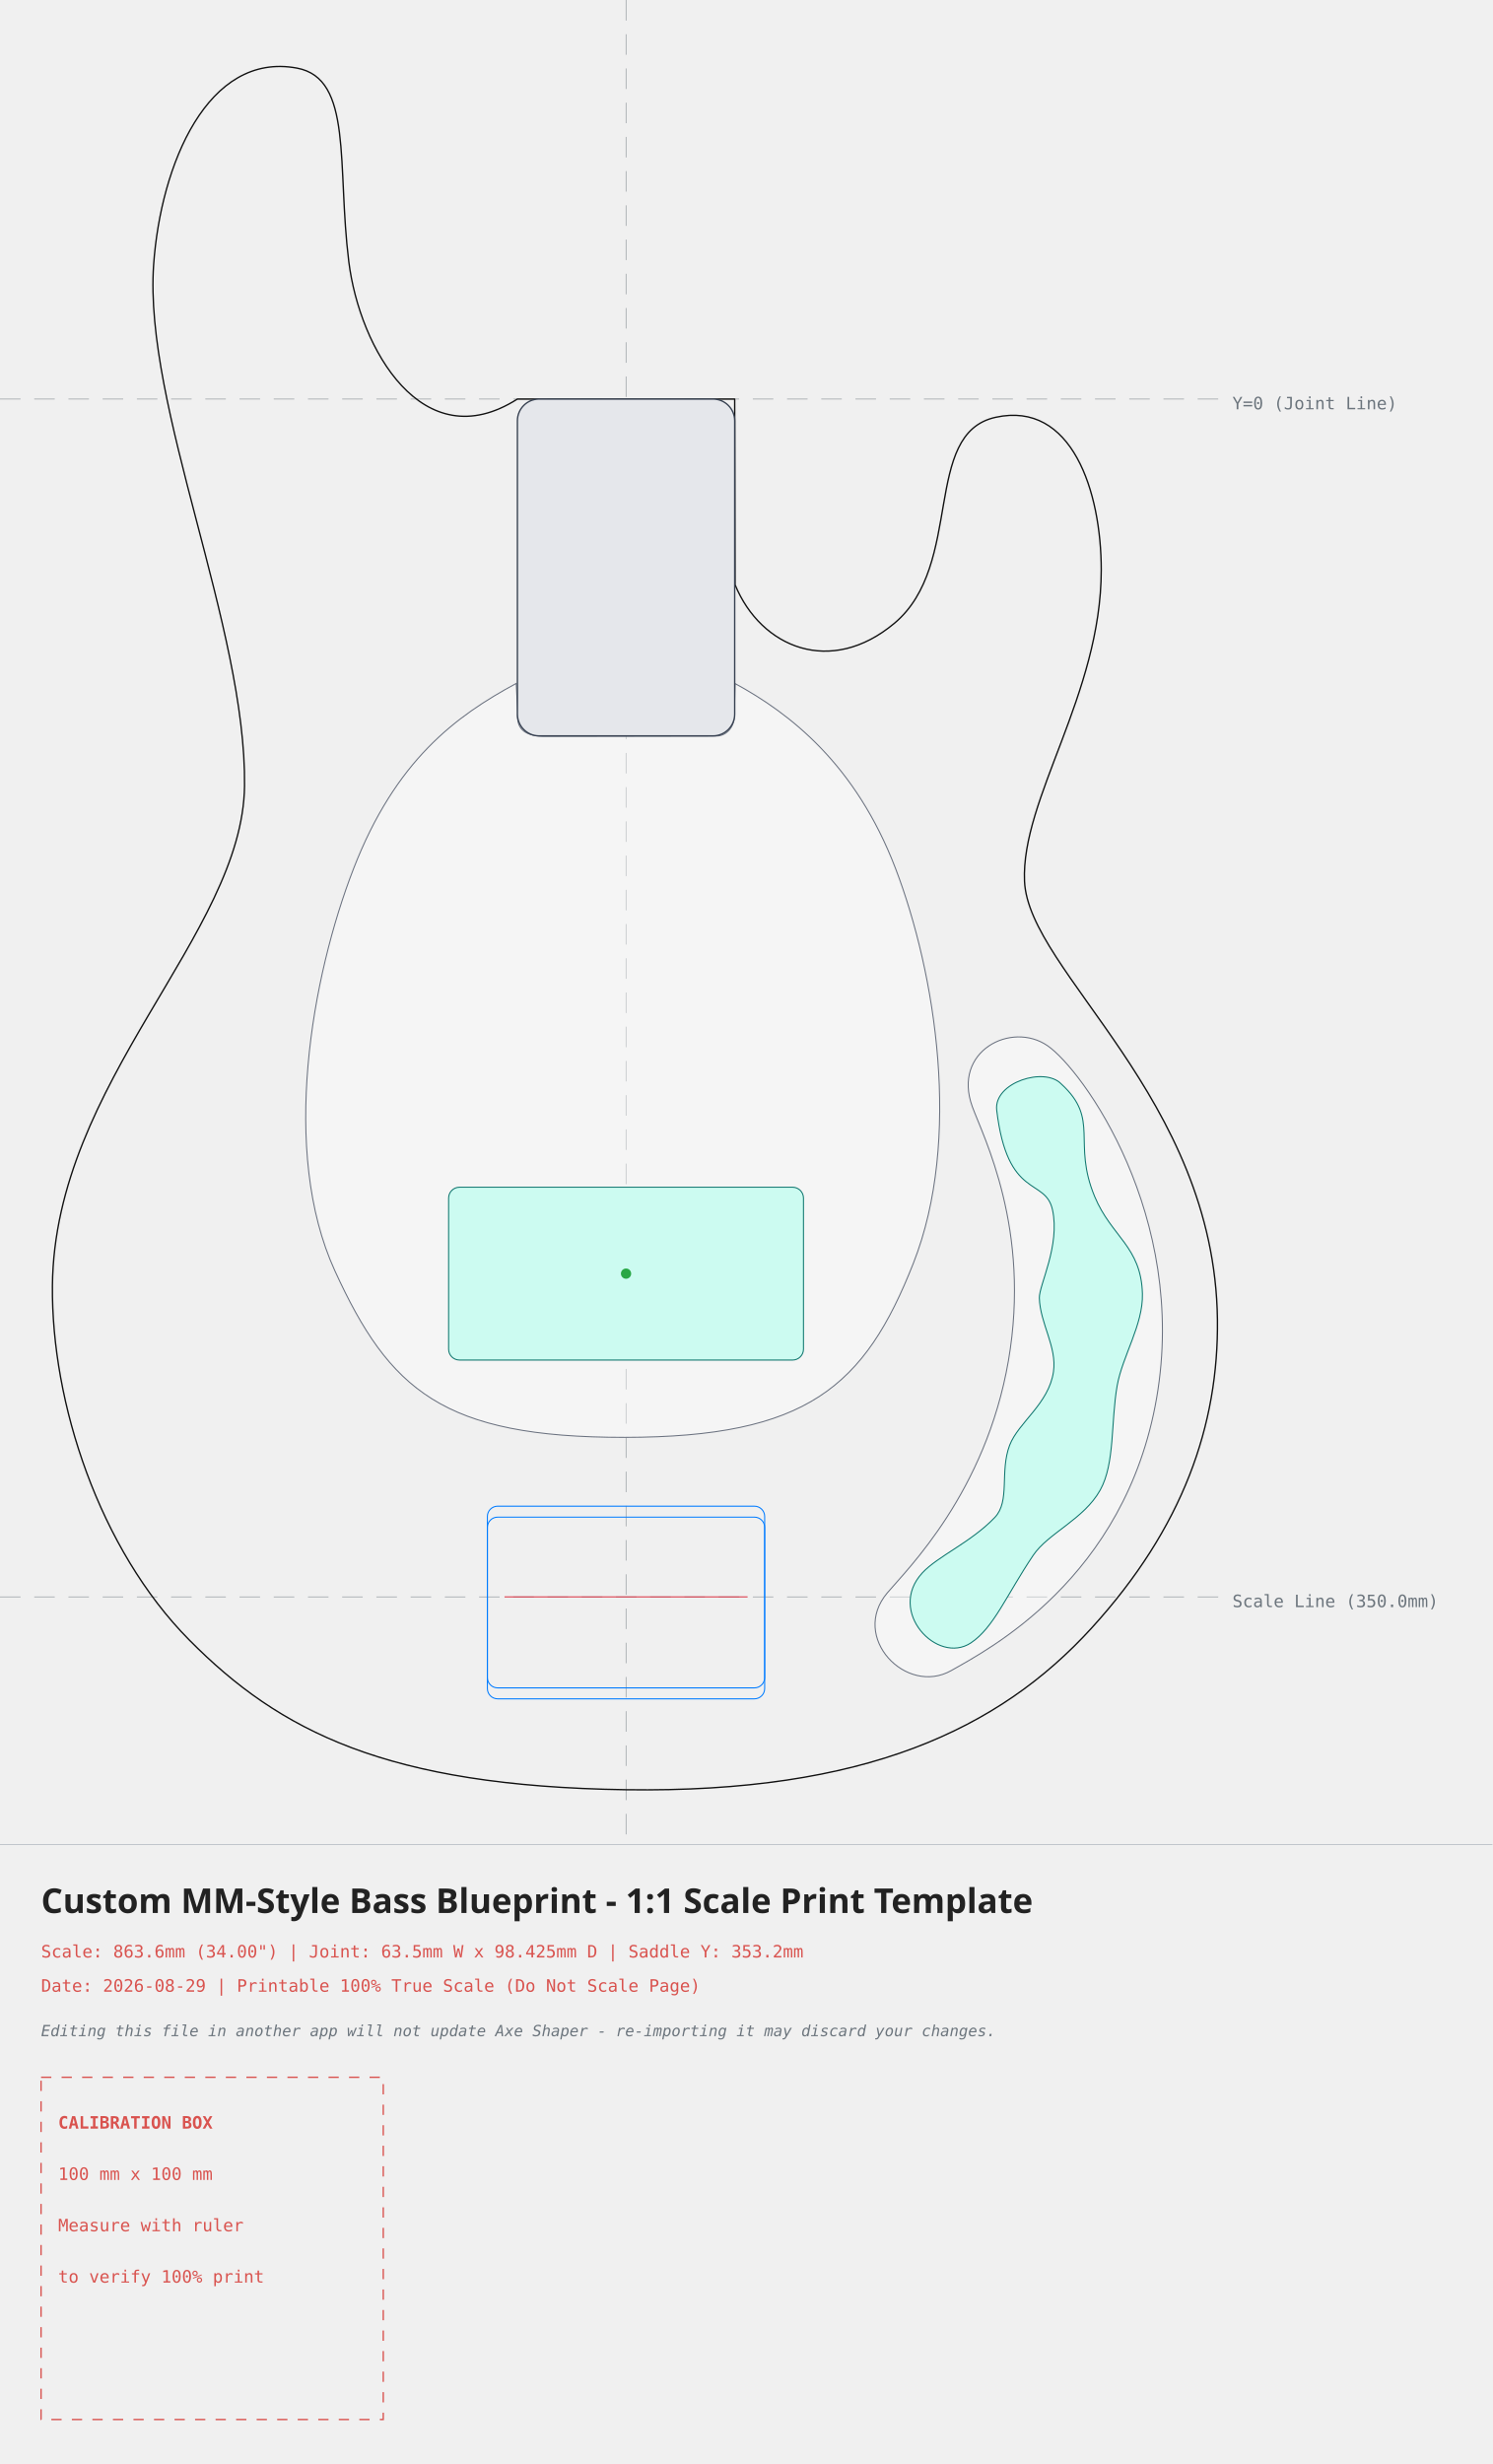
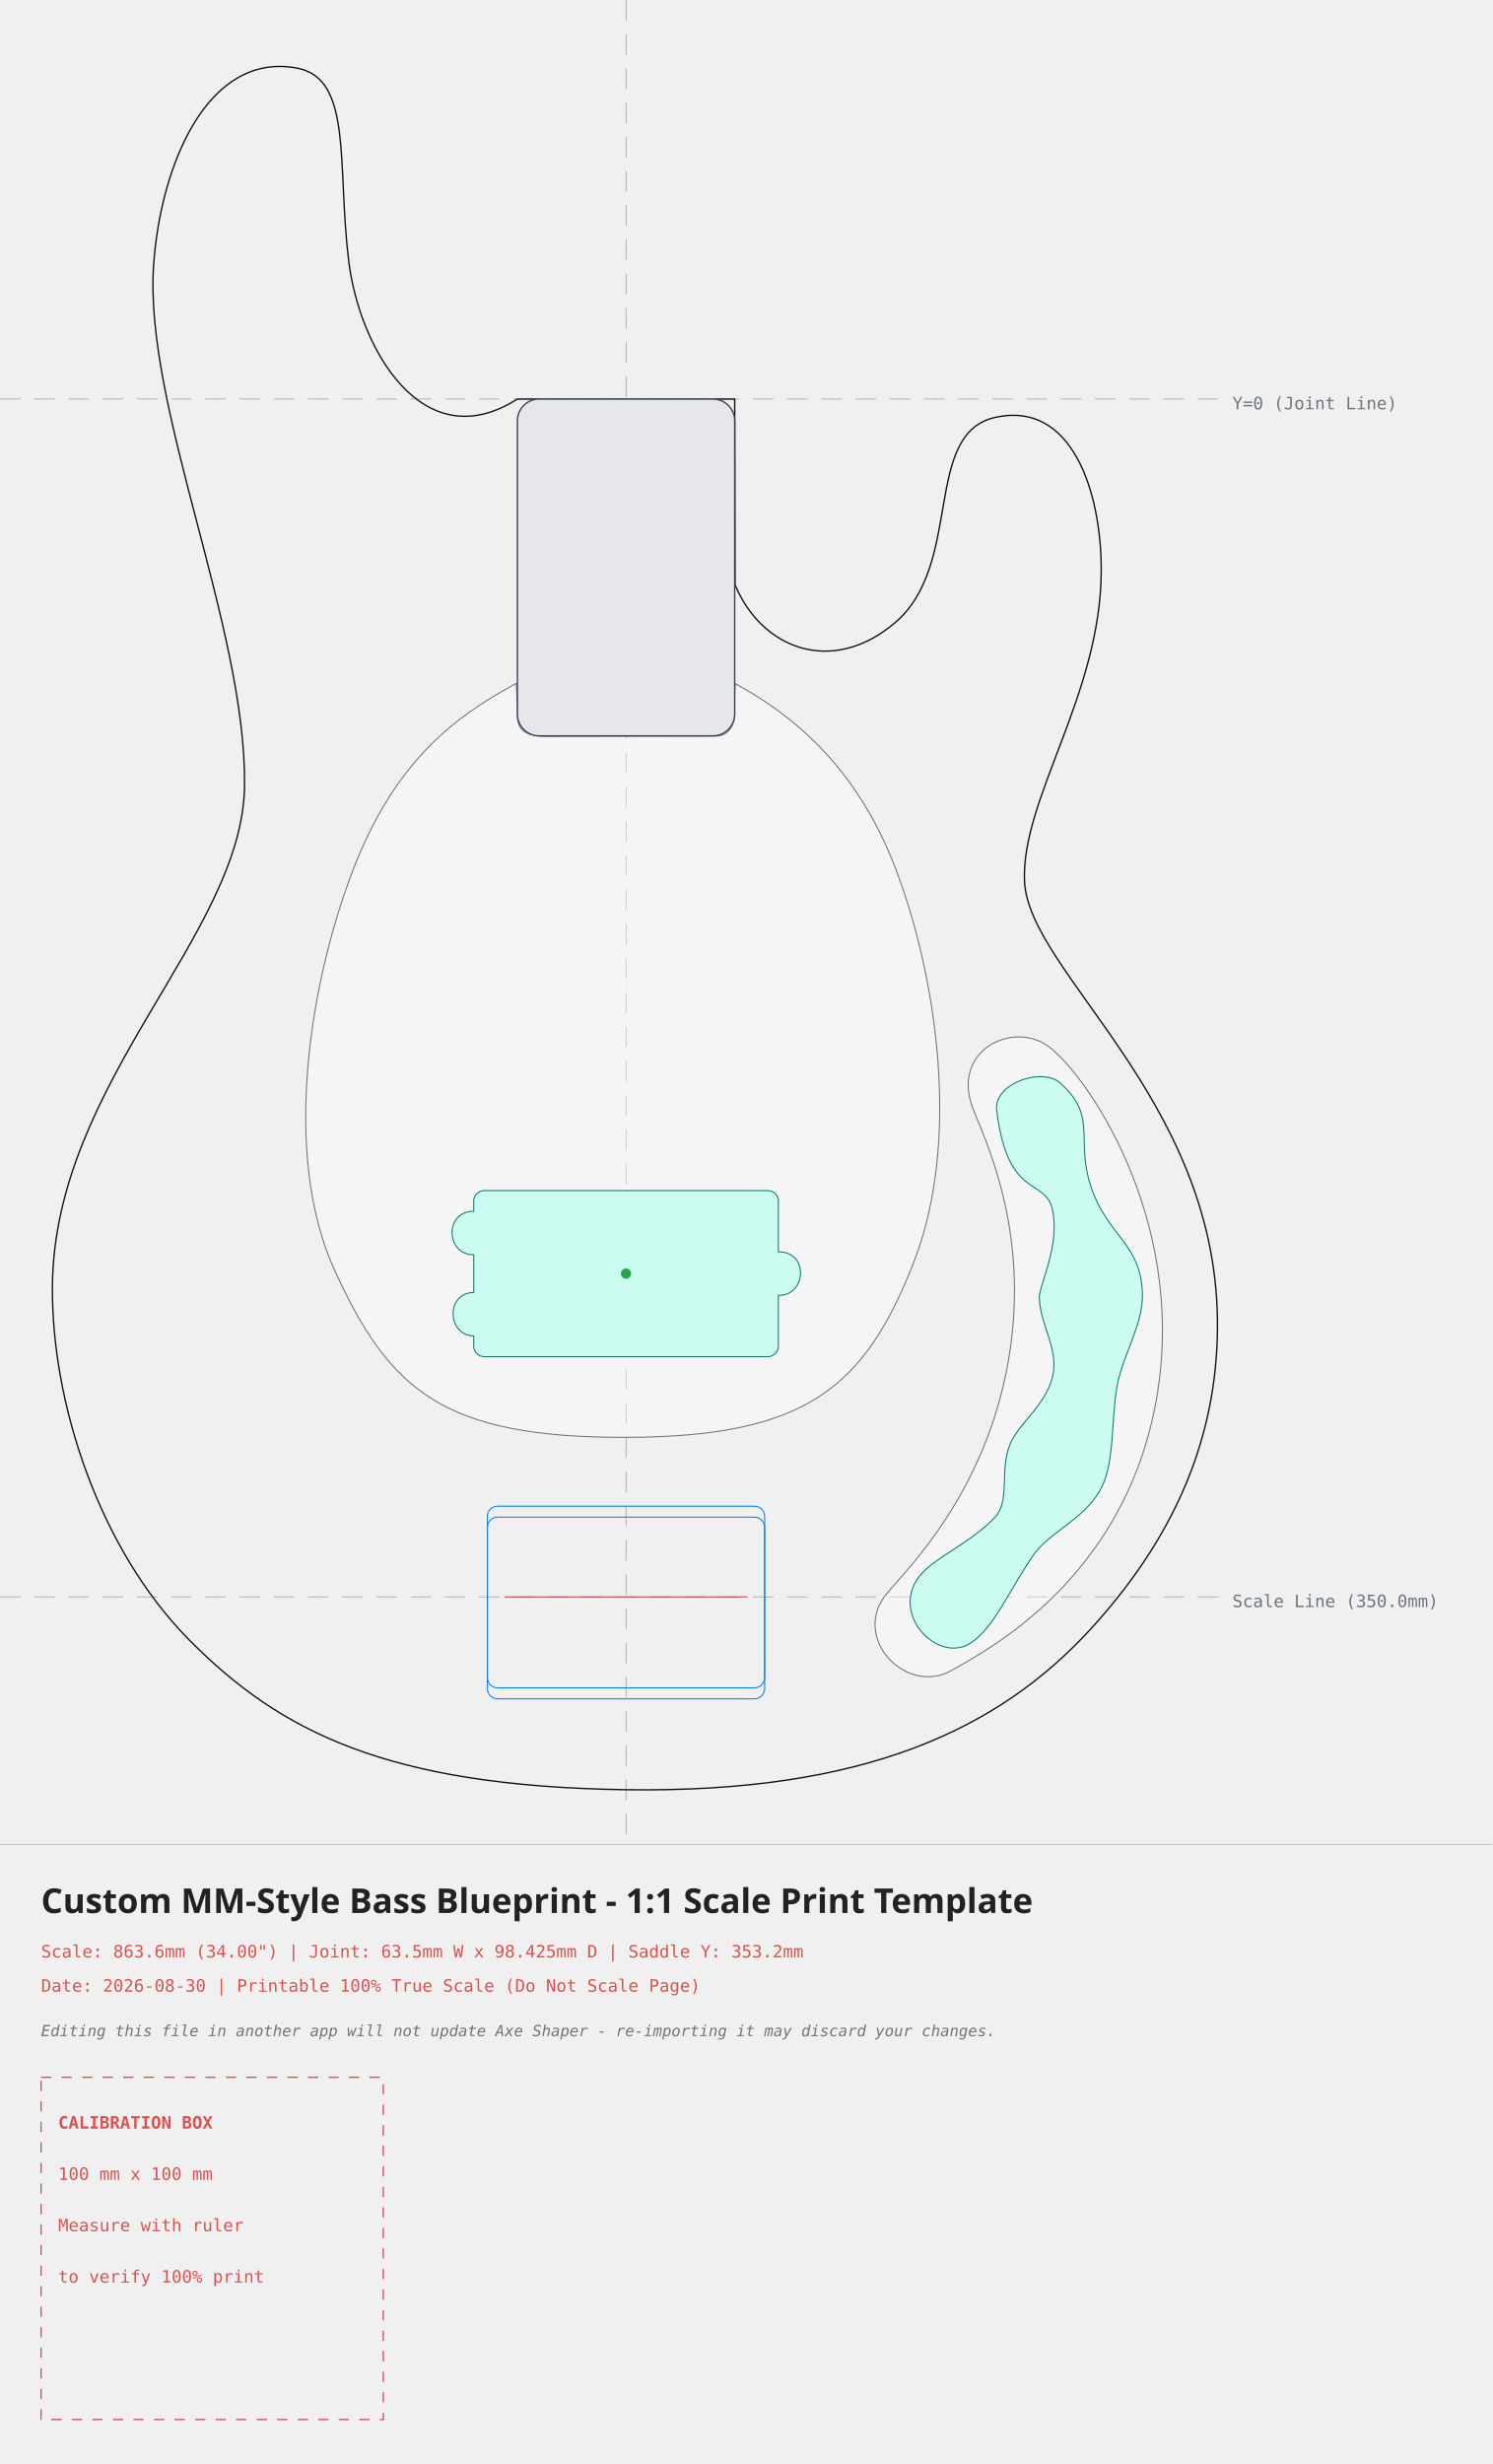
<svg xmlns="http://www.w3.org/2000/svg" width="436.14mm" height="719.97mm" viewBox="-182.95 -116.60 436.14 719.97">
  <style>
    .body-line { fill: none; stroke: #111111; stroke-width: 0.4; stroke-linecap: round; stroke-linejoin: round; }
    .edge-inset { fill: none; stroke: #555555; stroke-width: 0.3; stroke-dasharray: 3,2; }
    .neck-pocket { fill: #e5e7eb; stroke: #374151; stroke-width: 0.4; }
    .pickup-rout { fill: #ccfbf1; stroke: #0f766e; stroke-width: 0.3; }
    .pickup-cover { fill: none; stroke: #111111; stroke-width: 0.3; }
    .bridge-rout { fill: none; stroke: #007bff; stroke-width: 0.3; }
    .back-route { fill: #f3e8ff; stroke: #7e22ce; stroke-width: 0.3; stroke-dasharray: 3,2; }
    .front-route { fill: #ccfbf1; stroke: #0f766e; stroke-width: 0.3; }
    .pickguard { fill: #ffffff; fill-opacity: 0.35; stroke: #6b7280; stroke-width: 0.3; }
    .center-axis { fill: none; stroke: #6c757d; stroke-width: 0.2; stroke-dasharray: 6,4; opacity: 0.7; }
    .calibration-box { fill: none; stroke: #d9534f; stroke-width: 0.4; stroke-dasharray: 3,3; }
    .band-rule { fill: none; stroke: #adb5bd; stroke-width: 0.2; }
    .text-label { font-family: monospace, sans-serif; font-size: 5px; fill: #d9534f; }
    .disclaimer-label { font-family: monospace, sans-serif; font-size: 4.5px; font-style: italic; fill: #6c757d; }
    .axis-label { font-family: monospace, sans-serif; font-size: 5px; fill: #6c757d; }
    .title-label { font-family: sans-serif; font-size: 10px; font-weight: bold; fill: #222222; }
  </style>
  <g>
    <line x1="0" y1="-116.60" x2="0" y2="422.37" class="center-axis" />
    <line x1="-182.95" y1="0" x2="173.19" y2="0" class="center-axis" />
    <text x="177.19" y="3" class="axis-label">Y=0 (Joint Line)</text>
    <line x1="-182.95" y1="350.00" x2="173.19" y2="350.00" class="center-axis" stroke="#007bff" />
    <text x="177.19" y="353.00" class="axis-label" fill="#007bff">Scale Line (350.0mm)</text>
    <path d="M -31.75 0.00 C -59.41 17.65, -77.85 -14.70, -81.02 -40.15 C -84.53 -68.28, -79.76 -93.61, -96.12 -96.69 C -122.27 -101.60, -136.00 -68.47, -138.05 -39.29 C -140.99 2.25, -110.93 66.63, -111.49 113.03 C -112.01 156.52, -167.08 199.45, -167.63 259.12 C -167.95 293.25, -153.99 335.99, -127.61 362.63 C -101.22 389.27, -70.01 405.32, -0.10 406.35 C 69.81 407.37, 109.09 388.64, 135.98 359.18 C 162.87 329.72, 173.19 299.68, 172.82 268.95 C 172.03 204.11, 117.61 167.36, 116.45 140.90 C 115.39 116.78, 138.84 86.40, 138.87 49.98 C 138.89 27.01, 130.28 0.47, 108.02 5.33 C 86.37 10.05, 98.88 48.37, 78.42 65.52 C 59.92 81.03, 39.47 72.77, 31.86 54.26 C 31.86 54.26, 31.75 0.00, 31.75 0.00 C 31.75 0.00, -31.75 0.00, -31.75 0.00 Z" class="body-line" />
    <path d="M -24.33 98.55 C -24.33 98.55, 26.41 98.46, 26.41 98.46 C 29.39 98.46, 31.92 95.74, 31.66 91.76 C 31.66 91.76, 31.85 83.13, 31.85 83.13 C 47.81 91.82, 67.08 106.62, 78.77 137.21 C 90.46 167.80, 98.19 216.37, 83.97 252.49 C 69.75 288.61, 52.86 303.34, -0.36 303.39 C -53.58 303.44, -69.12 289.59, -85.09 254.72 C -101.06 219.85, -91.87 168.71, -79.60 137.15 C -67.34 105.60, -49.86 92.70, -32.08 83.09 C -32.08 83.09, -31.67 91.70, -31.67 91.70 C -32.06 96.01, -30.09 98.33, -24.33 98.55 Z" class="pickguard" style="fill:#ffffff" />
    <path d="M 101.19 206.76 C 95.28 190.56, 112.58 181.69, 123.15 188.94 C 133.46 196.01, 164.25 238.74, 155.06 291.85 C 145.90 344.79, 105.39 365.63, 95.07 371.51 C 81.90 379.01, 65.36 361.83, 76.35 348.83 C 82.29 341.81, 105.09 319.45, 111.74 280.99 C 118.39 242.53, 104.42 215.61, 101.19 206.76 Z" class="pickguard" style="fill:#ffffff" />
    <rect x="-31.75" y="0" width="63.5" height="98.425" rx="6.35" ry="6.35" class="neck-pocket" />
    <path d="M 108.31 207.72 C 107.48 199.64, 122.39 195.02, 127.22 200.16 C 138.56 210.56, 130.30 217.07, 136.95 233.03 C 141.85 244.80, 150.53 247.61, 150.90 261.43 C 151.14 270.47, 145.07 279.59, 143.52 288.29 C 141.65 298.89, 142.91 310.98, 138.57 318.78 C 133.81 327.35, 123.33 331.38, 118.98 337.86 C 111.18 349.47, 107.46 359.01, 100.77 363.45 C 90.98 369.95, 76.15 354.26, 86.59 342.98 C 91.13 338.07, 100.79 334.09, 107.76 326.79 C 112.32 322.01, 109.15 313.42, 112.10 305.69 C 114.66 299.00, 123.55 293.60, 124.91 284.20 C 125.96 276.95, 121.00 270.12, 120.78 262.68 C 120.67 258.94, 126.91 247.35, 124.62 236.89 C 122.52 227.34, 111.46 234.17, 108.31 207.72 Z" class="front-route" />
    <g transform="translate(0, 255.5519) rotate(0)">
-       <path d="M -48.67 -25.25 C -48.67 -25.25, 48.67 -25.25, 48.67 -25.25 C 50.43 -25.25, 51.85 -23.83, 51.85 -22.07 C 51.85 -22.07, 51.85 22.07, 51.85 22.07 C 51.85 23.83, 50.43 25.25, 48.67 25.25 C 48.67 25.25, -48.67 25.25, -48.67 25.25 C -50.43 25.25, -51.85 23.83, -51.85 22.07 C -51.85 22.07, -51.85 -22.07, -51.85 -22.07 C -51.85 -23.83, -50.43 -25.25, -48.67 -25.25 Z" class="pickup-rout" />
+       <path d="M -41.47 24.26 C -43.08 24.29, -44.55 22.82, -44.51 21.21 C -44.51 21.21, -44.51 18.22, -44.51 18.22 C -52.46 17.97, -52.62 5.49, -44.51 5.52 C -44.51 5.52, -44.51 -5.52, -44.51 -5.52 C -52.70 -5.45, -53.19 -18.26, -44.51 -18.22 C -44.51 -18.22, -44.51 -21.21, -44.51 -21.21 C -44.55 -22.82, -43.08 -24.29, -41.47 -24.26 C -41.47 -24.26, 41.47 -24.26, 41.47 -24.26 C 43.08 -24.29, 44.55 -22.82, 44.51 -21.21 C 44.51 -21.21, 44.51 -6.35, 44.51 -6.35 C 53.60 -6.50, 52.70 6.55, 44.51 6.35 C 44.51 6.35, 44.51 21.21, 44.51 21.21 C 44.55 22.82, 43.08 24.29, 41.47 24.26 C 41.47 24.26, -41.47 24.26, -41.47 24.26 Z" class="pickup-rout" />
      <circle cx="0" cy="0" r="1.5" fill="#28a745" />
    </g>
    <g id="bridge-hardware">
      <rect x="-40.52" y="323.50" width="81.03" height="53.09" rx="3.00" ry="3.00" class="bridge-rout" />
      <rect x="-40.52" y="326.70" width="81.03" height="53.09" rx="3.00" ry="3.00" class="bridge-rout" />
      <line x1="-35.52" y1="350.00" x2="35.52" y2="350.00" stroke="#dc3545" stroke-width="0.3" />
      <g transform="translate(0, 353.20)" />
    </g>
  </g>
  <g>
    <line x1="-182.95" y1="422.37" x2="253.19" y2="422.37" class="band-rule" />
    <text x="-170.95" y="442.37" class="title-label">Custom MM-Style Bass Blueprint - 1:1 Scale Print Template</text>
    <text x="-170.95" y="455.37" class="text-label">Scale: 863.6mm (34.00") | Joint: 63.5mm W x 98.425mm D | Saddle Y: 353.2mm</text>
-     <text x="-170.95" y="465.37" class="text-label">Date: 2026-08-29 | Printable 100% True Scale (Do Not Scale Page)</text>
+     <text x="-170.95" y="465.37" class="text-label">Date: 2026-08-30 | Printable 100% True Scale (Do Not Scale Page)</text>
    <text x="-170.95" y="478.37" class="disclaimer-label">Editing this file in another app will not update Axe Shaper - re-importing it may discard your changes.</text>
    <g transform="translate(-170.95, 490.37)">
      <rect x="0" y="0" width="100" height="100" class="calibration-box" />
      <text x="5" y="15" class="text-label" font-weight="bold">CALIBRATION BOX</text>
      <text x="5" y="30" class="text-label">100 mm x 100 mm</text>
      <text x="5" y="45" class="text-label">Measure with ruler</text>
      <text x="5" y="60" class="text-label">to verify 100% print</text>
    </g>
  </g>
</svg>
